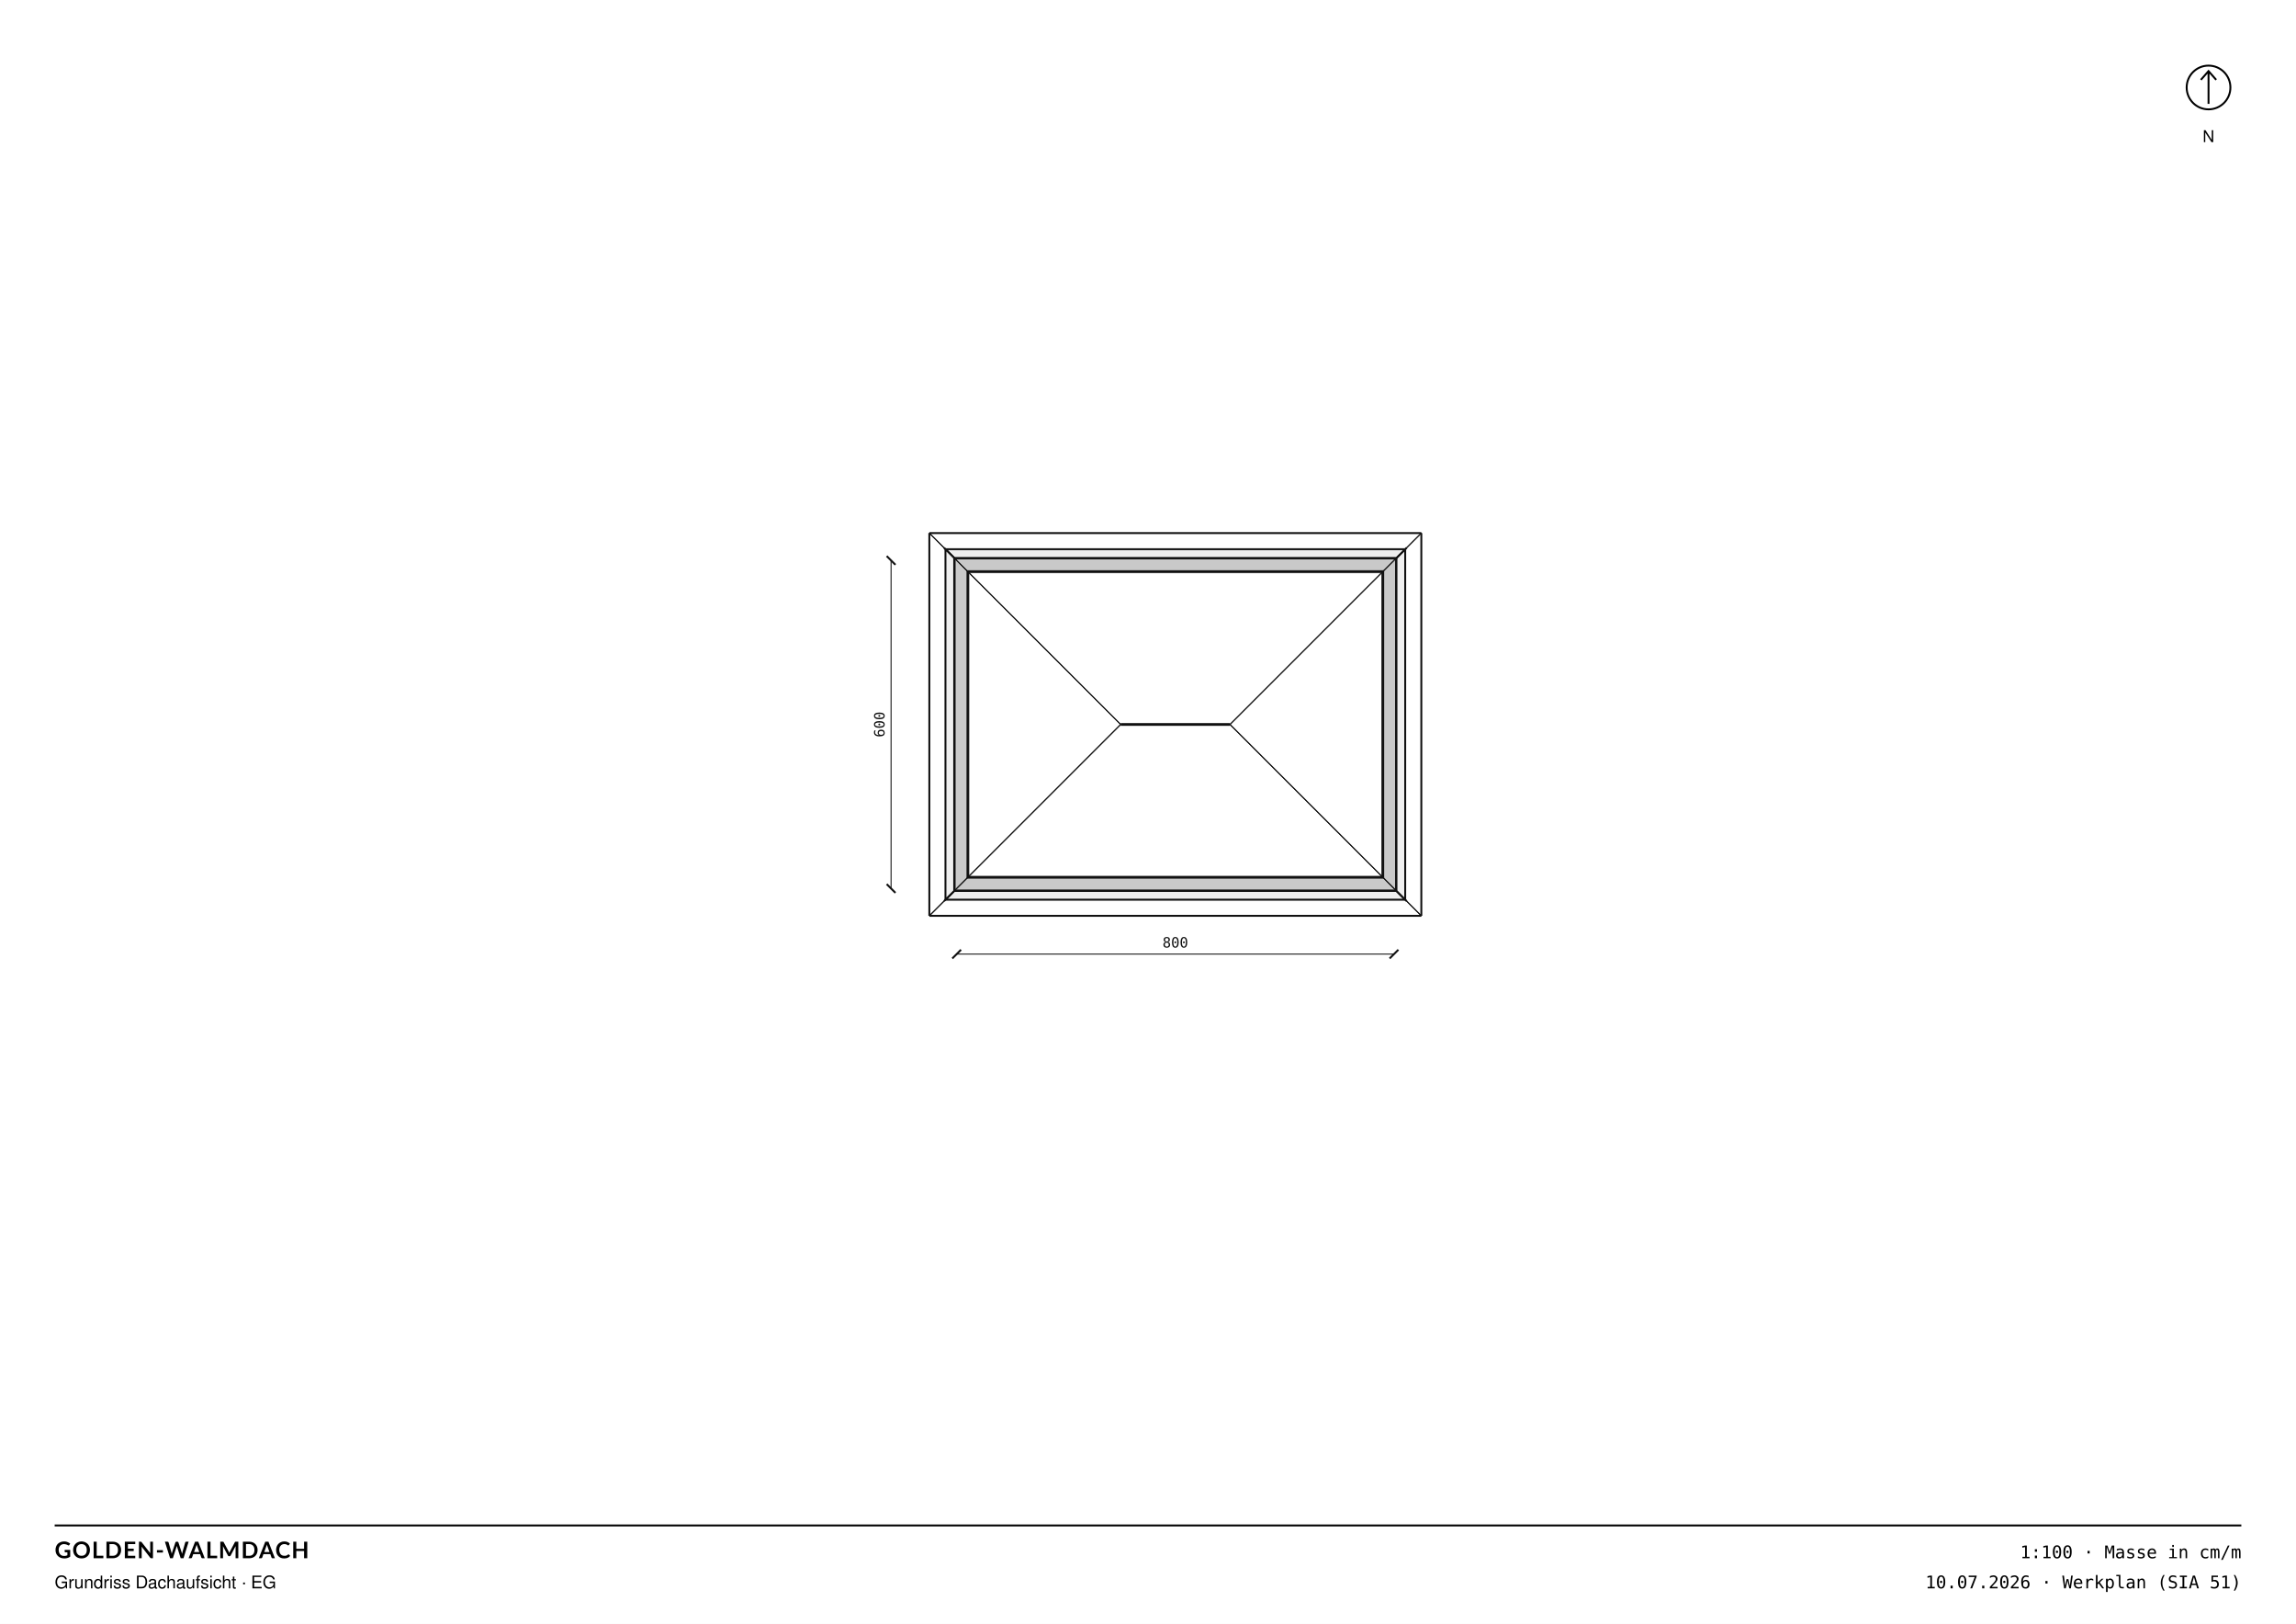
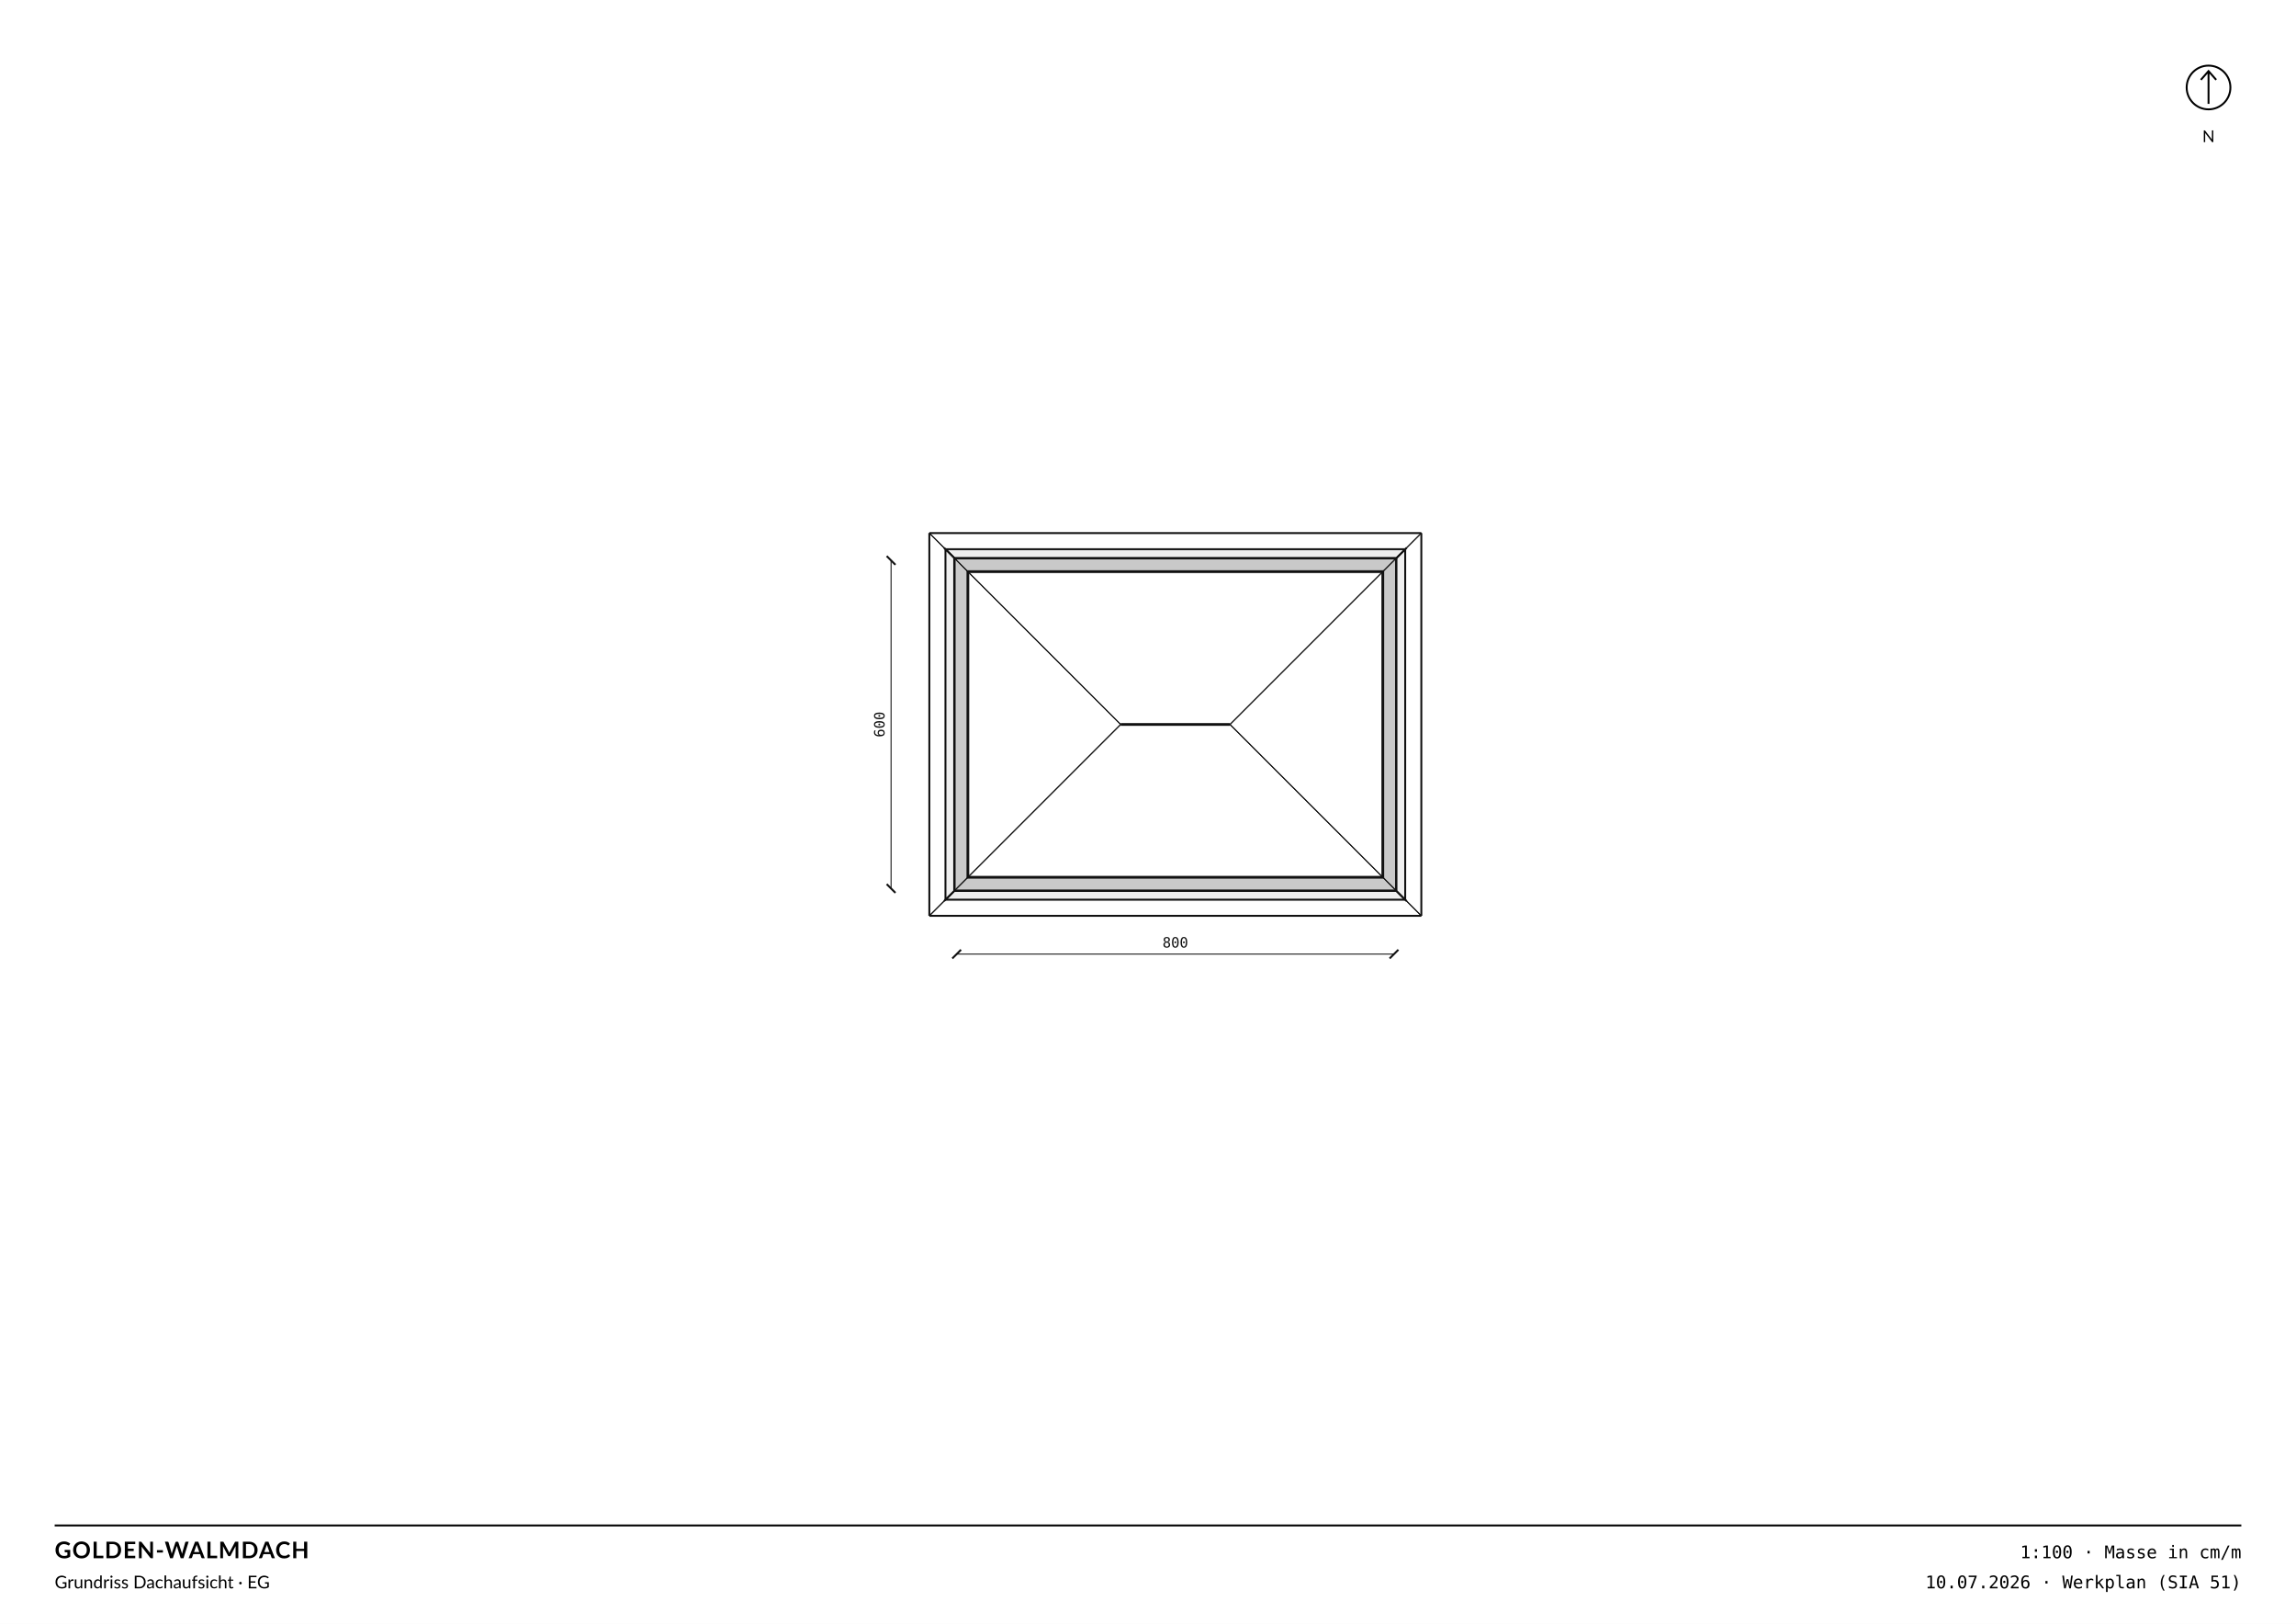
<svg xmlns="http://www.w3.org/2000/svg" width="420mm" height="297mm" viewBox="0 0 420 297" font-family="Helvetica, Arial, sans-serif">
  <rect width="420" height="297" fill="white" />
  <g transform="translate(175.00, 162.50) scale(0.01)">
    <path d="M 8045 45 L 8045 -6045 L -45 -6045 L -45 45 Z M 205 -5795 L 7795 -5795 L 7795 -205 L 205 -205 Z" fill-rule="evenodd" fill="#c9c9c9" stroke="#111" stroke-width="50" />
    <path d="M -45 45 L 8045 45 L 8205 205 L -205 205 Z" fill-rule="evenodd" fill="#efefef" stroke="#111" stroke-width="35" />
    <path d="M 8045 45 L 8045 -6045 L 8205 -6205 L 8205 205 Z" fill-rule="evenodd" fill="#efefef" stroke="#111" stroke-width="35" />
    <path d="M 8045 -6045 L -45 -6045 L -205 -6205 L 8205 -6205 Z" fill-rule="evenodd" fill="#efefef" stroke="#111" stroke-width="35" />
    <path d="M -45 -6045 L -45 45 L -205 205 L -205 -6205 Z" fill-rule="evenodd" fill="#efefef" stroke="#111" stroke-width="35" />
    <line x1="8500" y1="-6500" x2="-500" y2="-6500" stroke="#111" stroke-width="35" />
    <line x1="-500" y1="-6500" x2="3000" y2="-3000" stroke="#111" stroke-width="18" />
    <line x1="5000" y1="-3000" x2="8500" y2="-6500" stroke="#111" stroke-width="18" />
    <line x1="-500" y1="-6500" x2="-500" y2="500" stroke="#111" stroke-width="35" />
    <line x1="-500" y1="500" x2="3000" y2="-3000" stroke="#111" stroke-width="18" />
    <line x1="3000" y1="-3000" x2="-500" y2="-6500" stroke="#111" stroke-width="18" />
    <line x1="-500" y1="500" x2="8500" y2="500" stroke="#111" stroke-width="35" />
    <line x1="8500" y1="500" x2="5000" y2="-3000" stroke="#111" stroke-width="18" />
    <line x1="3000" y1="-3000" x2="-500" y2="500" stroke="#111" stroke-width="18" />
    <line x1="8500" y1="500" x2="8500" y2="-6500" stroke="#111" stroke-width="35" />
    <line x1="8500" y1="-6500" x2="5000" y2="-3000" stroke="#111" stroke-width="18" />
    <line x1="5000" y1="-3000" x2="8500" y2="500" stroke="#111" stroke-width="18" />
    <line x1="5000" y1="-3000" x2="3000" y2="-3000" stroke="#111" stroke-width="50" />
    <g stroke="#111" fill="#111">
      <line x1="0" y1="1200" x2="8000" y2="1200" stroke-width="18" />
      <line x1="-80" y1="1280" x2="80" y2="1120" stroke-width="36" />
      <line x1="7920" y1="1280" x2="8080" y2="1120" stroke-width="36" />
      <text x="4000" y="1080" text-anchor="middle" font-size="260" font-family="'IBM Plex Mono', ui-monospace, monospace" stroke="none">800</text>
    </g>
    <g stroke="#111" fill="#111">
      <line x1="-1200" y1="0" x2="-1200" y2="-6000" stroke-width="18" />
      <line x1="-1280" y1="-80" x2="-1120" y2="80" stroke-width="36" />
      <line x1="-1280" y1="-6080" x2="-1120" y2="-5920" stroke-width="36" />
      <text x="-1320" y="-3000" text-anchor="middle" font-size="260" font-family="'IBM Plex Mono', ui-monospace, monospace" stroke="none" transform="rotate(-90 -1320 -3000)">600</text>
    </g>
  </g>
  <g stroke="black" fill="none" stroke-width="0.35">
    <circle cx="404" cy="16" r="4" />
    <path d="M 404 19 L 404 13 M 402.6 14.6 L 404 13 L 405.4 14.6" />
-     <text x="404" y="26" text-anchor="middle" font-size="3" stroke="none" fill="black">N</text>
+     <text x="404" y="26" text-anchor="middle" font-size="3" font-family="'Lato', Helvetica, Arial, sans-serif" stroke="none" fill="black">N</text>
  </g>
  <g font-size="3.2">
    <line x1="10" y1="279" x2="410" y2="279" stroke="black" stroke-width="0.35" />
    <text x="10" y="285" font-weight="bold" font-family="'Lato', Helvetica, Arial, sans-serif" letter-spacing="0.04em" font-size="4.2">GOLDEN-WALMDACH</text>
-     <text x="10" y="290.5">Grundriss Dachaufsicht · EG</text>
+     <text x="10" y="290.5" font-family="'Lato', Helvetica, Arial, sans-serif">Grundriss Dachaufsicht · EG</text>
    <text x="410" y="285" text-anchor="end" font-family="'IBM Plex Mono', ui-monospace, monospace" font-feature-settings="'tnum'">1:100 · Masse in cm/m</text>
    <text x="410" y="290.5" text-anchor="end" font-family="'IBM Plex Mono', ui-monospace, monospace" font-feature-settings="'tnum'">10.07.2026 · Werkplan (SIA 51)</text>
  </g>
</svg>
